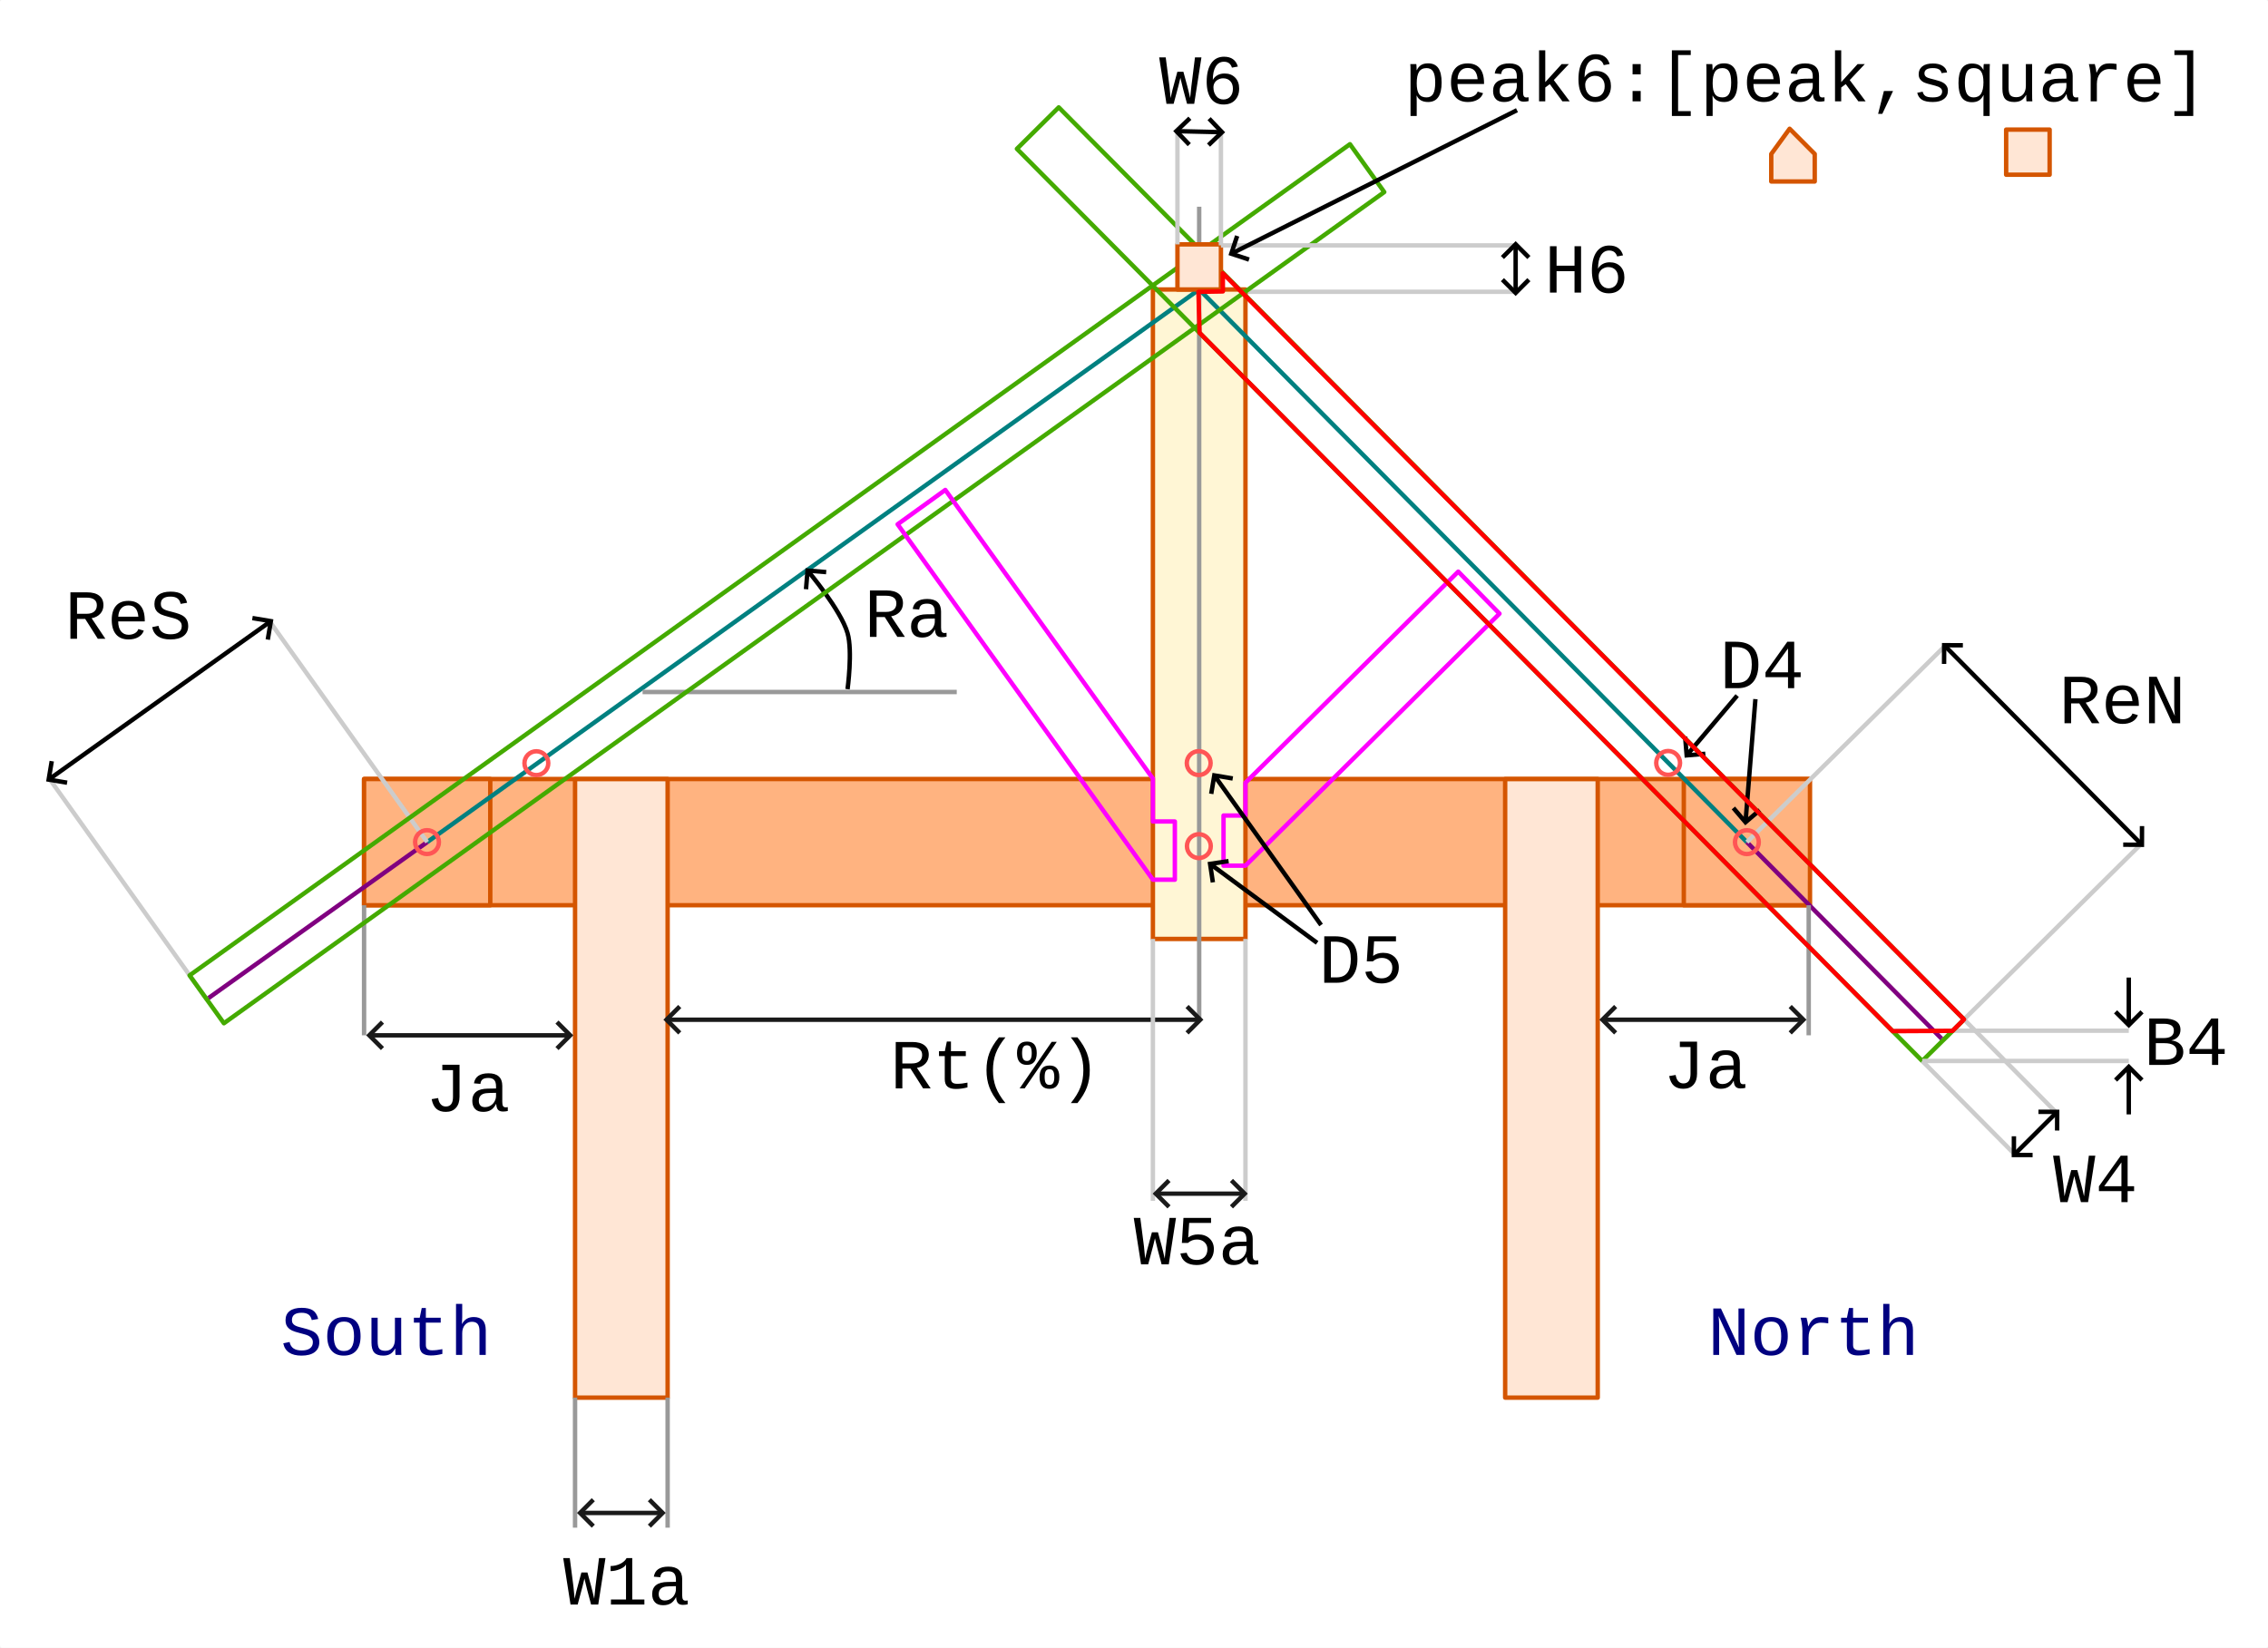
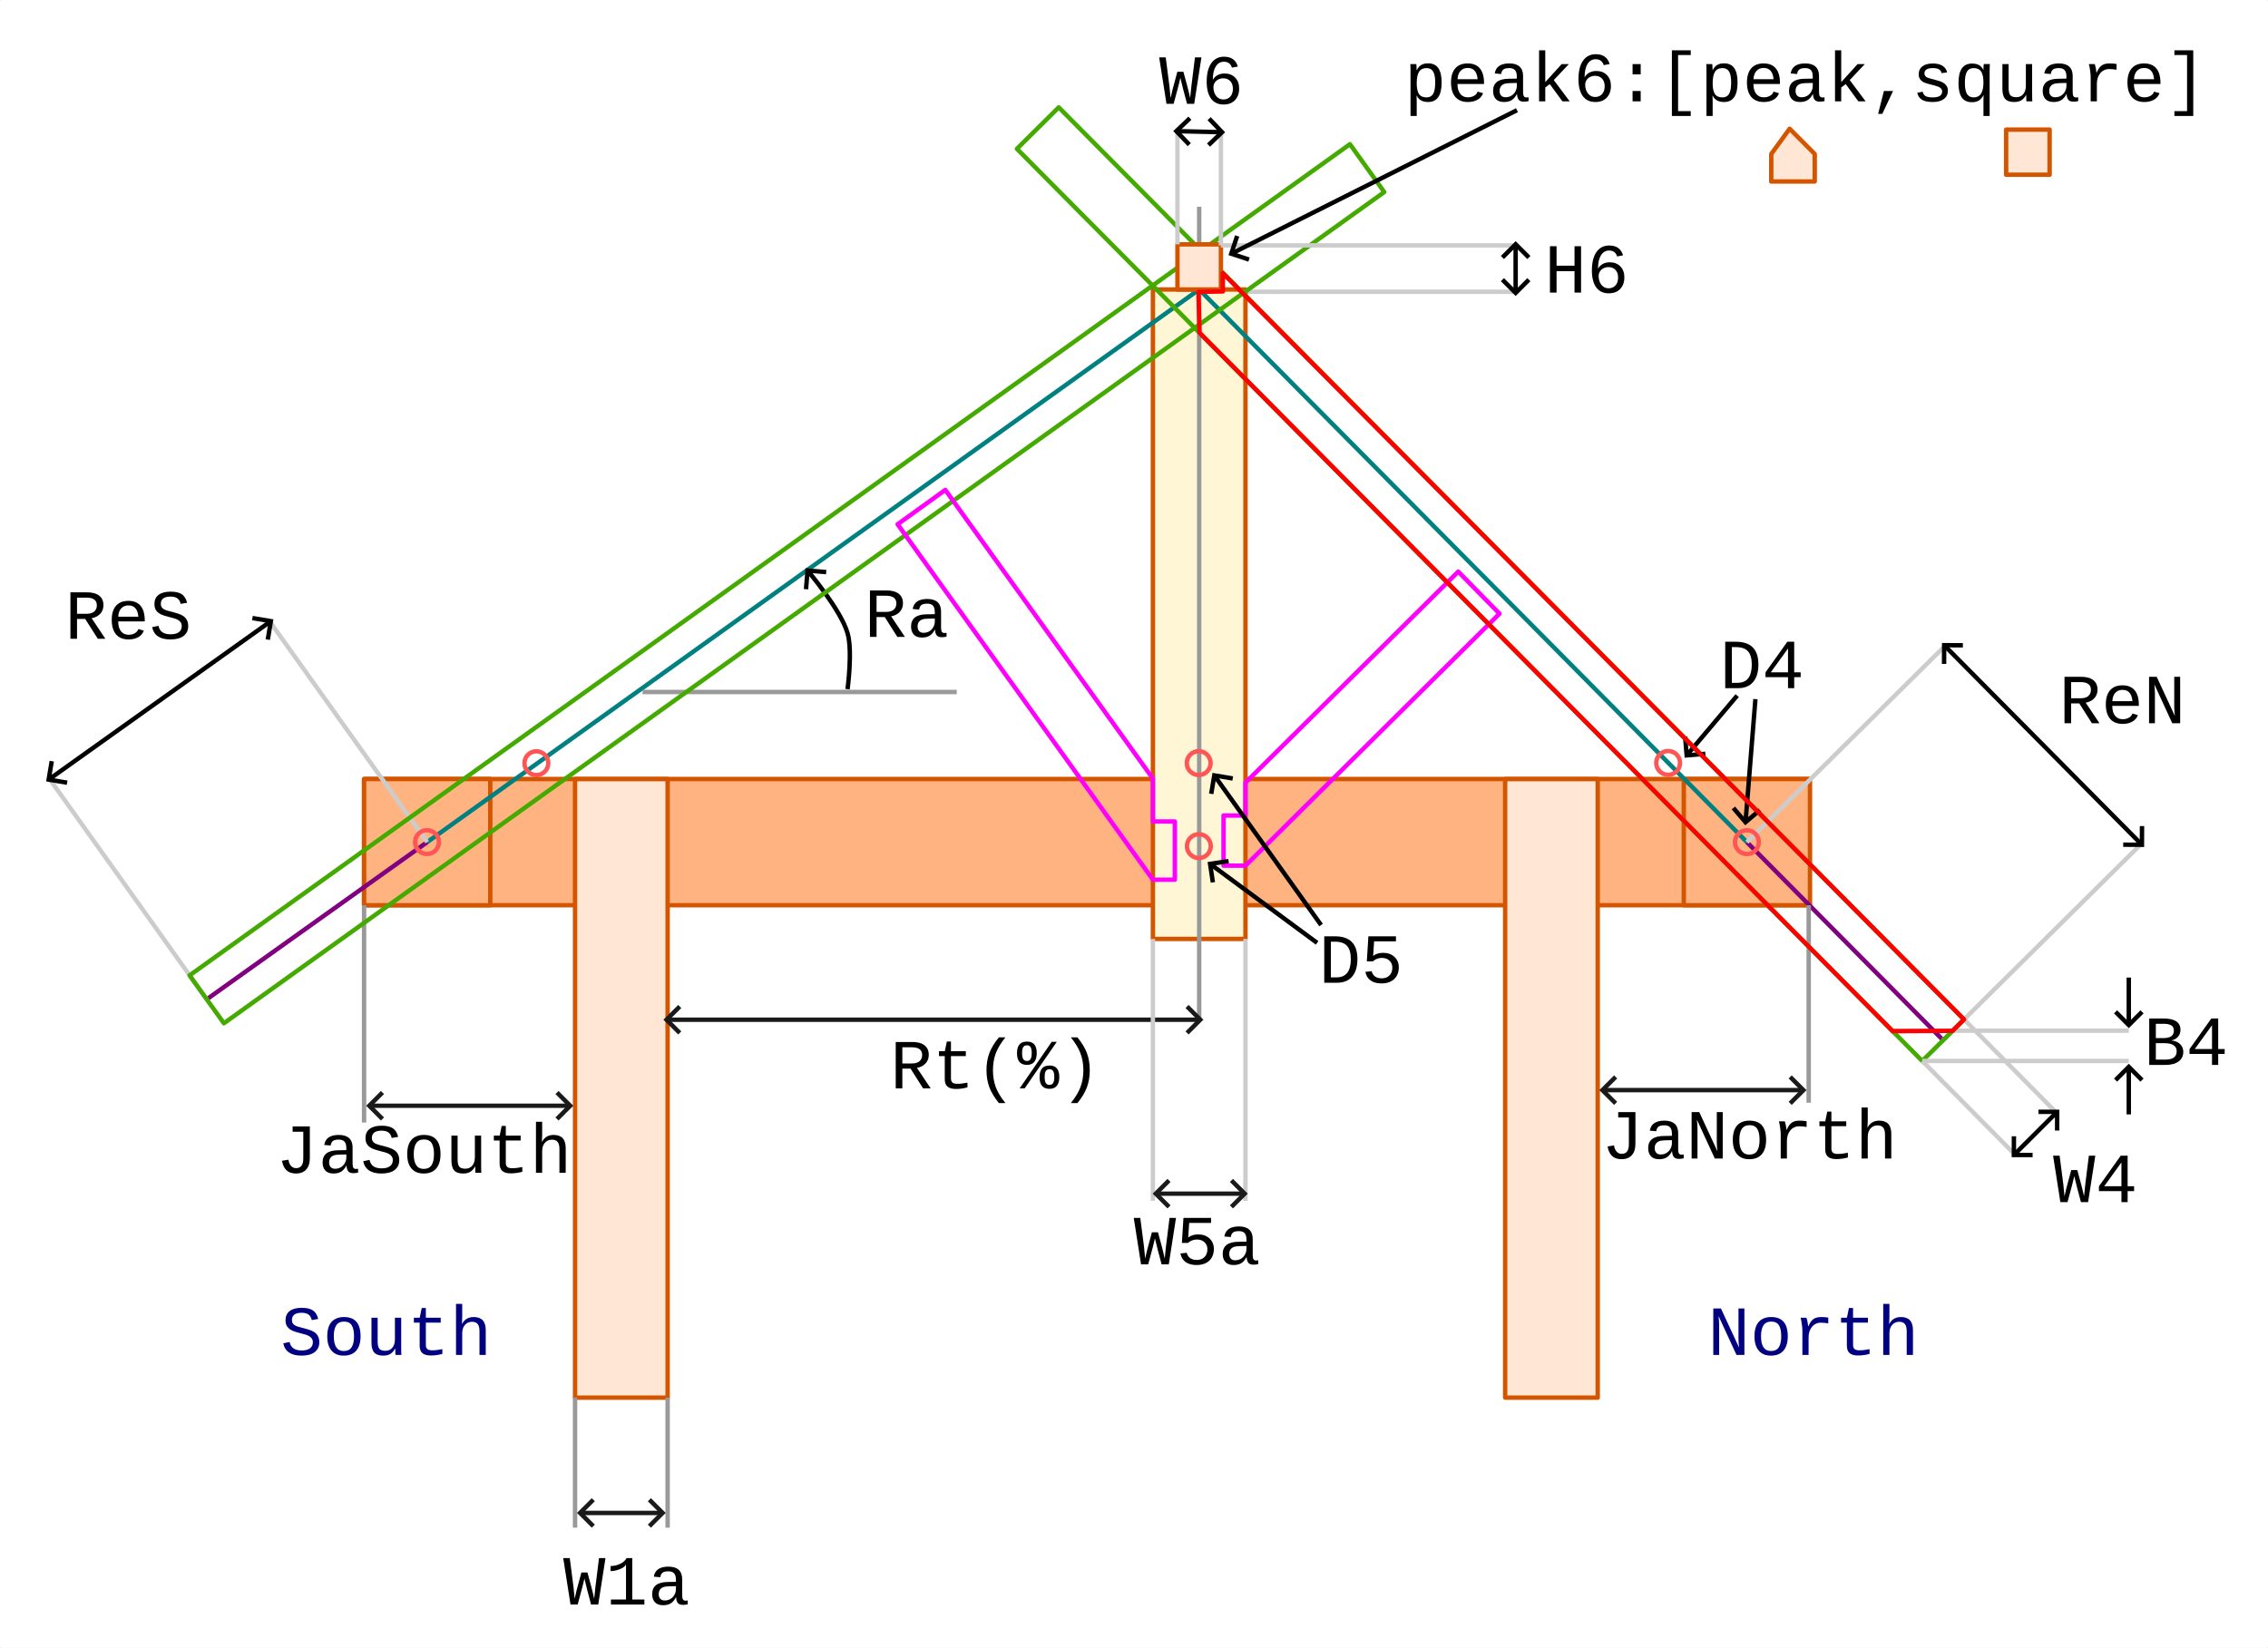
<svg xmlns="http://www.w3.org/2000/svg" width="515.082" height="374.324" viewBox="0 0 136.282 99.04" version="1.1" id="svg1">
  <defs id="defs1">
    <rect x="545.078" y="1354.144" width="49.553" height="40.145" id="rect64" />
    <rect x="368.227" y="1095.126" width="259.458" height="32.427" id="rect39" />
    <rect x="392.977" y="1188.134" width="27.544" height="21.848" id="rect48" />
    <rect x="271.413" y="1370.352" width="41.219" height="27.93" id="rect47" />
    <rect x="367.815" y="1103.895" width="38.082" height="23.2" id="rect46" />
    <rect x="380.694" y="1131.374" width="33.732" height="31.984" id="rect45" />
    <rect x="426.275" y="1131.12" width="48.965" height="28.987" id="rect41" />
    <rect x="407.885" y="1228.433" width="27.713" height="22.297" id="rect38" />
-     <rect x="264.066" y="1511.77" width="55.107" height="41.41" id="rect58" />
+     <rect x="264.066" y="1511.77" width="76.73" height="48.167" id="rect58" />
    <rect x="481.12" y="1482.465" width="63.576" height="48.417" id="rect57" />
    <rect x="53.619" y="1135.261" width="75.562" height="46.506" id="rect56" />
    <rect x="242.087" y="1401.557" width="54.788" height="36.95" id="rect55" />
    <rect x="141.43" y="1450.611" width="47.78" height="22.297" id="rect53" />
    <rect x="201.315" y="1505.4" width="72.626" height="33.128" id="rect37" />
    <rect x="424.927" y="1456.982" width="77.723" height="28.031" id="rect15" />
    <rect x="99.52" y="1514.956" width="122.818" height="47.143" id="rect14" />
    <marker style="overflow:visible" id="ArrowWide" refX="0" refY="0" orient="auto-start-reverse" markerWidth="1" markerHeight="1" viewBox="0 0 1 1" preserveAspectRatio="xMidYMid">
      <path style="fill:none;stroke:context-stroke;stroke-width:1;stroke-linecap:butt" d="M 3,-3 0,0 3,3" transform="rotate(180,0.125,0)" id="path1" />
    </marker>
    <marker style="overflow:visible" id="ArrowWide-6" refX="0" refY="0" orient="auto-start-reverse" markerWidth="1" markerHeight="1" viewBox="0 0 1 1" preserveAspectRatio="xMidYMid">
      <path style="fill:none;stroke:context-stroke;stroke-width:1;stroke-linecap:butt" d="M 3,-3 0,0 3,3" transform="rotate(180,0.125,0)" id="path1-12" />
    </marker>
    <marker style="overflow:visible" id="ArrowWide-66" refX="0" refY="0" orient="auto-start-reverse" markerWidth="1" markerHeight="1" viewBox="0 0 1 1" preserveAspectRatio="xMidYMid">
      <path style="fill:none;stroke:context-stroke;stroke-width:1;stroke-linecap:butt" d="M 3,-3 0,0 3,3" transform="rotate(180,0.125,0)" id="path1-49" />
    </marker>
    <marker style="overflow:visible" id="ArrowWide-66-7" refX="0" refY="0" orient="auto-start-reverse" markerWidth="1" markerHeight="1" viewBox="0 0 1 1" preserveAspectRatio="xMidYMid">
      <path style="fill:none;stroke:context-stroke;stroke-width:1;stroke-linecap:butt" d="M 3,-3 0,0 3,3" transform="rotate(180,0.125,0)" id="path1-49-2" />
    </marker>
-     <rect x="264.066" y="1511.77" width="55.107" height="41.41" id="rect58-1" />
+     <rect x="264.066" y="1511.77" width="80.784" height="43.212" id="rect58-1" />
    <marker style="overflow:visible" id="ArrowWide-66-7-2" refX="0" refY="0" orient="auto-start-reverse" markerWidth="1" markerHeight="1" viewBox="0 0 1 1" preserveAspectRatio="xMidYMid">
      <path style="fill:none;stroke:context-stroke;stroke-width:1;stroke-linecap:butt" d="M 3,-3 0,0 3,3" transform="rotate(180,0.125,0)" id="path1-49-2-7" />
    </marker>
    <marker style="overflow:visible" id="ArrowWide-79" refX="0" refY="0" orient="auto-start-reverse" markerWidth="1" markerHeight="1" viewBox="0 0 1 1" preserveAspectRatio="xMidYMid">
      <path style="fill:none;stroke:context-stroke;stroke-width:1;stroke-linecap:butt" d="M 3,-3 0,0 3,3" transform="rotate(180,0.125,0)" id="path1-20" />
    </marker>
    <marker style="overflow:visible" id="ArrowWide-79-2" refX="0" refY="0" orient="auto-start-reverse" markerWidth="1" markerHeight="1" viewBox="0 0 1 1" preserveAspectRatio="xMidYMid">
      <path style="fill:none;stroke:context-stroke;stroke-width:1;stroke-linecap:butt" d="M 3,-3 0,0 3,3" transform="rotate(180,0.125,0)" id="path1-20-8" />
    </marker>
  </defs>
  <g id="layer1" transform="translate(-4.587345,-287.4285)">
    <rect style="fill:#ffffff;fill-opacity:1;stroke:#ffffff;stroke-width:0.265;stroke-linejoin:round;stroke-dasharray:none" id="rect62" width="136.018" height="98.775" x="4.72" y="287.561" />
    <path style="fill:#ffe6d5;fill-opacity:0.3;stroke:#000000;stroke-width:0.265;stroke-linejoin:round;stroke-dasharray:none;marker-end:url(#ArrowWide-79)" d="m 132.504,346.181 v 2.79" id="path45-5" />
    <path style="fill:#fff6d5;stroke:#cccccc;stroke-width:0.265;stroke-linejoin:round" d="m 118.341,349.377 h 14.163" id="path54-0-6" />
    <path id="rect12-3-2-4-3-1" style="fill:#ffe6d5;stroke:#d45500;stroke-width:0.265;stroke-linejoin:round" d="m 111.02,298.336 v -1.652 l 1.104,-1.517 1.509,1.517 v 1.652 z" />
    <path style="fill:#fff6d5;stroke:#cccccc;stroke-width:0.265;stroke-linejoin:round" d="M 76.783,304.966 H 95.661" id="path54-0" />
    <rect style="fill:#ffb380;stroke:#d45500;stroke-width:0.265;stroke-linejoin:round" id="rect12" width="86.808" height="7.585" x="26.464" y="334.251" />
    <rect style="fill:#ffe6d5;stroke:#d45500;stroke-width:0.265;stroke-linejoin:round" id="rect12-3" width="37.178" height="5.562" x="-371.43" y="39.142" transform="rotate(-90)" />
    <rect style="fill:#ffe6d5;stroke:#d45500;stroke-width:0.265;stroke-linejoin:round" id="rect12-3-3" width="37.178" height="5.562" x="-371.43" y="95.031" transform="rotate(-90)" />
    <rect style="fill:#fff6d5;stroke:#d45500;stroke-width:0.265;stroke-linejoin:round" id="rect12-3-2" width="39.035" height="5.562" x="-343.862" y="73.864" transform="rotate(-90)" />
    <text xml:space="preserve" transform="matrix(0.2645833,0,0,0.2645833,-4.888195,-35.73439)" id="text13" style="font-size:16px;line-height:normal;font-family:'Liberation Mono';-inkscape-font-specification:'Liberation Mono';text-decoration-color:#000000;white-space:pre;shape-inside:url(#rect14);display:inline;fill:#000080;stroke-width:1;-inkscape-stroke:none;stop-color:#000000">
      <tspan x="99.52" y="1529.191" id="tspan1">South</tspan>
    </text>
    <text xml:space="preserve" transform="matrix(0.2645833,0,0,0.2645833,-5.225312,-20.3958)" id="text14" style="font-size:16px;line-height:normal;font-family:'Liberation Mono';-inkscape-font-specification:'Liberation Mono';text-decoration-color:#000000;white-space:pre;shape-inside:url(#rect15);display:inline;fill:#000080;stroke-width:1;-inkscape-stroke:none;stop-color:#000000">
      <tspan x="424.926" y="1471.219" id="tspan2">North</tspan>
    </text>
    <path style="fill:none;stroke:#999999;stroke-width:0.265;stroke-linejoin:round" d="m 76.645,299.854 v 48.861" id="path18" />
    <path style="fill:none;stroke:#1a1a1a;stroke-width:0.265;stroke-linejoin:round;marker-start:url(#ArrowWide);marker-end:url(#ArrowWide)" d="M 44.704,348.716 H 76.645" id="path21" />
    <text xml:space="preserve" transform="matrix(0.2645833,0,0,0.2645833,4.813029,-49.22482)" id="text23" style="font-size:16px;line-height:normal;font-family:'Liberation Mono';-inkscape-font-specification:'Liberation Mono';text-decoration-color:#000000;white-space:pre;shape-inside:url(#rect37);display:inline;fill:#000000;stroke-width:1;-inkscape-stroke:none;stop-color:#000000">
      <tspan x="201.314" y="1519.637" id="tspan3">Rt(%)</tspan>
    </text>
    <path style="fill:none;stroke:#999999;stroke-width:0.265;stroke-linejoin:round" d="m 39.142,371.43 v 7.817" id="path18-5" />
    <path style="fill:none;stroke:#999999;stroke-width:0.265;stroke-linejoin:round" d="m 44.704,371.43 v 7.817" id="path18-5-9" />
    <path style="fill:none;stroke:#1a1a1a;stroke-width:0.265;stroke-linejoin:round;marker-start:url(#ArrowWide-6);marker-end:url(#ArrowWide-6)" d="M 39.51,378.36 H 44.336" id="path21-9" />
    <text xml:space="preserve" transform="matrix(0.2645833,0,0,0.2645833,1.011351,-3.708286)" id="text53" style="font-size:16px;line-height:normal;font-family:'Liberation Mono';-inkscape-font-specification:'Liberation Mono';text-decoration-color:#000000;white-space:pre;shape-inside:url(#rect53);display:inline;fill:#000000;stroke-width:1;-inkscape-stroke:none;stop-color:#000000">
      <tspan x="141.43" y="1464.848" id="tspan4">W1a</tspan>
    </text>
    <rect style="fill:#ffb380;stroke:#d45500;stroke-width:0.265;stroke-linejoin:round" id="rect12-5" width="7.583" height="7.585" x="26.464" y="334.251" />
    <rect style="fill:#ffb380;stroke:#d45500;stroke-width:0.265;stroke-linejoin:round" id="rect12-5-0" width="7.583" height="7.585" x="105.765" y="334.251" />
    <path style="fill:none;stroke:#008080;stroke-width:0.265;stroke-linejoin:round" d="m 30.255,338.044 46.39,-33.217 32.911,33.217" id="path17" />
    <path style="fill:#fff6d5;stroke:#999999;stroke-width:0.265;stroke-linejoin:round" d="M 43.199,329.019 H 62.078" id="path54" />
    <path style="fill:none;stroke:#000000;stroke-width:0.265;stroke-linejoin:round;marker-end:url(#ArrowWide)" d="m 55.515,328.851 c 0,0 0.314,-2.292 0,-3.371 -0.41,-1.407 -2.36,-3.708 -2.36,-3.708" id="path55" />
    <text xml:space="preserve" transform="matrix(0.2645833,0,0,0.2645833,-7.525837,-48.88894)" id="text55" style="font-size:16px;line-height:normal;font-family:'Liberation Mono';-inkscape-font-specification:'Liberation Mono';text-decoration-color:#000000;white-space:pre;shape-inside:url(#rect55);display:inline;fill:#000000;stroke-width:1;-inkscape-stroke:none;stop-color:#000000">
      <tspan x="242.088" y="1415.793" id="tspan5">Ra</tspan>
    </text>
    <path style="fill:none;stroke:#800080;stroke-width:0.265;stroke-linejoin:round" d="M 17.011,347.491 30.255,338.044" id="path56" />
    <path style="fill:none;stroke:#cccccc;stroke-width:0.265;stroke-linejoin:round" d="m 20.809,324.8 9.447,13.244" id="path56-6" />
    <path style="fill:none;stroke:#cccccc;stroke-width:0.265;stroke-linejoin:round" d="m 7.565,334.247 9.447,13.244" id="path56-6-7" />
    <path style="fill:none;stroke:#000000;stroke-width:0.265;stroke-linejoin:round;marker-start:url(#ArrowWide);marker-end:url(#ArrowWide)" d="m 7.565,334.247 13.244,-9.447" id="path56-3" />
    <text xml:space="preserve" transform="matrix(0.2645833,0,0,0.2645833,-5.702188,21.6814)" id="text56" style="font-size:16px;line-height:normal;font-family:'Liberation Mono';-inkscape-font-specification:'Liberation Mono';text-decoration-color:#000000;white-space:pre;shape-inside:url(#rect56);display:inline;fill:#000000;stroke-width:1;-inkscape-stroke:none;stop-color:#000000">
      <tspan x="53.619" y="1149.498" id="tspan6">ReS</tspan>
    </text>
    <path style="fill:none;stroke:#800080;stroke-width:0.265;stroke-linejoin:round" d="m 109.556,338.044 11.79,11.901" id="path57" />
    <path style="fill:none;stroke:#cccccc;stroke-width:0.265;stroke-linejoin:round" d="m 109.556,338.044 11.901,-11.79" id="path57-5" />
    <path style="fill:none;stroke:#cccccc;stroke-width:0.265;stroke-linejoin:round" d="m 121.346,349.945 11.901,-11.79" id="path57-5-3" />
    <path style="fill:none;stroke:#000000;stroke-width:0.265;stroke-linejoin:round;marker-start:url(#ArrowWide);marker-end:url(#ArrowWide)" d="m 121.457,326.254 11.79,11.901" id="path57-8" />
    <text xml:space="preserve" transform="matrix(0.2645833,0,0,0.2645833,1.011351,-65.1053)" id="text57" style="font-size:16px;line-height:normal;font-family:'Liberation Mono';-inkscape-font-specification:'Liberation Mono';text-decoration-color:#000000;white-space:pre;shape-inside:url(#rect57);display:inline;fill:#000000;stroke-width:1;-inkscape-stroke:none;stop-color:#000000">
      <tspan x="481.119" y="1496.701" id="tspan7">ReN</tspan>
    </text>
-     <path style="fill:none;stroke:#999999;stroke-width:0.265;stroke-linejoin:round" d="m 26.464,341.837 v 7.817" id="path18-5-9-4" />
-     <path style="fill:none;stroke:#999999;stroke-width:0.265;stroke-linejoin:round" d="m 113.271,341.837 v 7.817" id="path18-5-9-4-8" />
-     <path style="fill:none;stroke:#1a1a1a;stroke-width:0.265;stroke-linejoin:round;marker-start:url(#ArrowWide-66);marker-end:url(#ArrowWide-66)" d="M 26.841,349.654 H 38.785" id="path21-8" />
-     <path style="fill:none;stroke:#1a1a1a;stroke-width:0.265;stroke-linejoin:round;marker-start:url(#ArrowWide-66-7);marker-end:url(#ArrowWide-66-7)" d="m 100.941,348.716 h 11.945" id="path21-8-1" />
-     <text xml:space="preserve" transform="matrix(0.2645833,0,0,0.2645833,-39.70546,-49.54164)" id="text58" style="font-size:16px;line-height:normal;font-family:'Liberation Mono';-inkscape-font-specification:'Liberation Mono';text-decoration-color:#000000;white-space:pre;shape-inside:url(#rect58);display:inline;fill:#000000;stroke-width:1;-inkscape-stroke:none;stop-color:#000000">
-       <tspan x="264.066" y="1526.006" id="tspan8">Ja</tspan>
+     <path style="fill:none;stroke:#999999;stroke-width:0.265;stroke-linejoin:round" d="m 26.464,341.837 v 13.062" id="path18-5-9-4" />
+     <path style="fill:none;stroke:#999999;stroke-width:0.265;stroke-linejoin:round" d="m 113.271,341.837 v 11.87" id="path18-5-9-4-8" />
+     <path style="fill:none;stroke:#1a1a1a;stroke-width:0.265;stroke-linejoin:round;marker-start:url(#ArrowWide-66);marker-end:url(#ArrowWide-66)" d="M 26.841,353.887 H 38.785" id="path21-8" />
+     <path style="fill:none;stroke:#1a1a1a;stroke-width:0.265;stroke-linejoin:round;marker-start:url(#ArrowWide-66-7);marker-end:url(#ArrowWide-66-7)" d="m 100.941,352.949 h 11.945" id="path21-8-1" />
+     <text xml:space="preserve" transform="matrix(0.2645833,0,0,0.2645833,-48.7013,-45.83747)" id="text58" style="font-size:16px;line-height:normal;font-family:'Liberation Mono';-inkscape-font-specification:'Liberation Mono';text-decoration-color:#000000;white-space:pre;shape-inside:url(#rect58);display:inline;fill:#000000;stroke-width:1;-inkscape-stroke:none;stop-color:#000000">
+       <tspan x="264.066" y="1526.006" id="tspan8">JaSouth</tspan>
    </text>
-     <text xml:space="preserve" transform="matrix(0.2645833,0,0,0.2645833,34.65649,-50.92963)" id="text58-4" style="font-size:16px;line-height:normal;font-family:'Liberation Mono';-inkscape-font-specification:'Liberation Mono';text-decoration-color:#000000;white-space:pre;shape-inside:url(#rect58-1);display:inline;fill:#000000;stroke-width:1;-inkscape-stroke:none;stop-color:#000000">
-       <tspan x="264.066" y="1526.006" id="tspan9">Ja</tspan>
+     <text xml:space="preserve" transform="matrix(0.2645833,0,0,0.2645833,30.95232,-46.69629)" id="text58-4" style="font-size:16px;line-height:normal;font-family:'Liberation Mono';-inkscape-font-specification:'Liberation Mono';text-decoration-color:#000000;white-space:pre;shape-inside:url(#rect58-1);display:inline;fill:#000000;stroke-width:1;-inkscape-stroke:none;stop-color:#000000">
+       <tspan x="264.066" y="1526.006" id="tspan9">JaNorth</tspan>
    </text>
    <rect style="fill:none;stroke:#44aa00;stroke-width:0.265;stroke-linejoin:round" id="rect13-6-3" width="85.775" height="3.54" x="-188.592" y="290.607" transform="matrix(0.812882,-0.5824284,0.5825131,0.8128213,0,0)" />
    <rect style="fill:none;stroke:#44aa00;stroke-width:0.265;stroke-linejoin:round" id="rect13-6-1" width="77.232" height="3.54" x="256.695" y="158.589" transform="matrix(0.7043776,0.7098255,-0.7100391,0.7041623,0,0)" />
    <circle style="fill:none;stroke:#ff5555;stroke-width:0.265;stroke-linejoin:round" id="path22" cx="109.556" cy="338.044" r="0.716" />
    <circle style="fill:none;stroke:#ff5555;stroke-width:0.265;stroke-linejoin:round" id="path22-3" cx="104.824" cy="333.282" r="0.716" />
    <text xml:space="preserve" transform="scale(0.2645833)" id="text24" style="font-size:16px;line-height:normal;font-family:'Liberation Mono';-inkscape-font-specification:'Liberation Mono';text-decoration-color:#000000;white-space:pre;shape-inside:url(#rect38);display:inline;fill:#000000;stroke-width:1;-inkscape-stroke:none;stop-color:#000000">
      <tspan x="407.885" y="1242.67" id="tspan10">D4</tspan>
    </text>
    <path style="fill:none;stroke:#cccccc;stroke-width:0.265;stroke-linejoin:round" d="m 120.093,351.195 5.554,5.607" id="path57-8-2" />
    <path style="fill:none;stroke:#cccccc;stroke-width:0.265;stroke-linejoin:round" d="m 122.599,348.694 5.554,5.607" id="path57-8-2-5" />
    <path style="fill:none;stroke:#000000;stroke-width:0.265;stroke-linejoin:round;stroke-dasharray:none;marker-start:url(#ArrowWide);marker-end:url(#ArrowWide)" d="m 125.647,356.801 2.506,-2.5" id="path41" />
    <text xml:space="preserve" transform="matrix(0.2645833,0,0,0.2645833,15.17026,56.63564)" id="text41" style="font-size:16px;line-height:normal;font-family:'Liberation Mono';-inkscape-font-specification:'Liberation Mono';text-decoration-color:#000000;white-space:pre;shape-inside:url(#rect41);display:inline;fill:#000000;stroke-width:1;-inkscape-stroke:none;stop-color:#000000">
      <tspan x="426.275" y="1145.358" id="tspan11">W4</tspan>
    </text>
    <circle style="fill:none;stroke:#ff5555;stroke-width:0.265;stroke-linejoin:round" id="path22-9" cx="30.246" cy="338.041" r="0.716" />
    <circle style="fill:none;stroke:#ff5555;stroke-width:0.265;stroke-linejoin:round" id="path22-9-2" cx="36.817" cy="333.298" r="0.716" />
    <path style="fill:none;fill-opacity:0.3;stroke:#ff00ff;stroke-width:0.265;stroke-linejoin:round;stroke-dasharray:none" d="m 79.426,334.471 v 1.973 h -1.318 v 3.014 h 1.318 l 15.265,-15.147 -2.48,-2.526 z" id="path43" />
    <path style="fill:none;fill-opacity:0.3;stroke:#ff00ff;stroke-width:0.265;stroke-linejoin:round;stroke-dasharray:none" d="m 73.864,340.301 h 1.318 v -3.499 h -1.318 v -2.578 L 61.39,316.875 58.525,318.94 Z" id="path44" />
    <circle style="fill:none;stroke:#ff5555;stroke-width:0.265;stroke-linejoin:round" id="path22-3-6" cx="76.626" cy="338.284" r="0.716" />
    <circle style="fill:none;stroke:#ff5555;stroke-width:0.265;stroke-linejoin:round" id="path22-3-6-7" cx="76.616" cy="333.293" r="0.716" />
    <rect style="fill:#ffe6d5;stroke:#d45500;stroke-width:0.265;stroke-linejoin:round" id="rect12-3-2-4" width="2.711" height="2.613" x="-304.827" y="75.339" transform="rotate(-90)" />
    <path style="fill:none;stroke:#000000;stroke-width:0.265;stroke-linejoin:round;stroke-dasharray:none;marker-start:url(#ArrowWide)" d="m 105.981,332.777 2.992,-3.54" id="path39" />
    <path style="fill:none;stroke:#000000;stroke-width:0.265;stroke-linejoin:round;stroke-dasharray:none;marker-start:url(#ArrowWide)" d="m 109.479,336.78 0.59,-7.332" id="path40" />
    <path style="fill:#fff6d5;stroke:#cccccc;stroke-width:0.265;stroke-linejoin:round" d="M 77.952,302.176 H 95.661" id="path54-0-8" />
    <path style="fill:#ffe6d5;fill-opacity:0.3;stroke:#000000;stroke-width:0.265;stroke-linejoin:round;stroke-dasharray:none;marker-start:url(#ArrowWide);marker-end:url(#ArrowWide)" d="m 95.661,302.176 v 2.79" id="path45" />
    <text xml:space="preserve" transform="matrix(0.2645833,0,0,0.2645833,-3.337287,1.907021)" id="text45" style="font-size:16px;line-height:normal;font-family:'Liberation Mono';-inkscape-font-specification:'Liberation Mono';text-decoration-color:#000000;white-space:pre;shape-inside:url(#rect45);display:inline;fill:#000000;stroke-width:1;-inkscape-stroke:none;stop-color:#000000">
      <tspan x="380.695" y="1145.611" id="tspan12">H6</tspan>
    </text>
    <path style="fill:#fff6d5;stroke:#cccccc;stroke-width:0.265;stroke-linejoin:round" d="m 75.339,302.116 v -6.804" id="path54-0-8-9" />
    <path style="fill:#fff6d5;stroke:#cccccc;stroke-width:0.265;stroke-linejoin:round" d="m 77.952,302.176 v -6.804" id="path54-0-8-9-9" />
    <path style="fill:#ffe6d5;fill-opacity:0.3;stroke:#000000;stroke-width:0.265;stroke-linejoin:round;stroke-dasharray:none;marker-start:url(#ArrowWide);marker-end:url(#ArrowWide)" d="m 75.339,295.312 2.613,0.06" id="path46" />
    <text xml:space="preserve" transform="matrix(0.2645833,0,0,0.2645833,-23.07528,-2.170705)" id="text46" style="font-size:16px;line-height:normal;font-family:'Liberation Mono';-inkscape-font-specification:'Liberation Mono';text-decoration-color:#000000;white-space:pre;shape-inside:url(#rect46);display:inline;fill:#000000;stroke-width:1;-inkscape-stroke:none;stop-color:#000000">
      <tspan x="367.814" y="1118.131" id="tspan13">W6</tspan>
    </text>
    <path style="fill:#fff6d5;stroke:#cccccc;stroke-width:0.265;stroke-linejoin:round" d="M 73.864,359.605 V 343.862" id="path54-0-8-9-9-9" />
    <path style="fill:#fff6d5;stroke:#cccccc;stroke-width:0.265;stroke-linejoin:round" d="M 79.426,359.605 V 343.862" id="path54-0-8-9-9-9-7" />
    <path style="fill:none;stroke:#1a1a1a;stroke-width:0.265;stroke-linejoin:round;marker-start:url(#ArrowWide-66-7-2);marker-end:url(#ArrowWide-66-7-2)" d="M 74.103,359.171 H 79.312" id="path21-8-1-1" />
    <text xml:space="preserve" transform="matrix(0.2645833,0,0,0.2645833,0.902779,-2.920126)" id="text47" style="font-size:16px;line-height:normal;font-family:'Liberation Mono';-inkscape-font-specification:'Liberation Mono';text-decoration-color:#000000;white-space:pre;shape-inside:url(#rect47);display:inline;fill:#000000;stroke-width:1;-inkscape-stroke:none;stop-color:#000000">
      <tspan x="271.412" y="1384.588" id="tspan14">W5a</tspan>
    </text>
    <text xml:space="preserve" transform="matrix(0.2645833,0,0,0.2645833,-20.14899,28.36694)" id="text48" style="font-size:16px;line-height:normal;font-family:'Liberation Mono';-inkscape-font-specification:'Liberation Mono';text-decoration-color:#000000;white-space:pre;shape-inside:url(#rect48);display:inline;fill:#000000;stroke-width:1;-inkscape-stroke:none;stop-color:#000000">
      <tspan x="392.977" y="1202.371" id="tspan15">D5</tspan>
    </text>
    <path style="fill:#ffe6d5;fill-opacity:0.3;stroke:#000000;stroke-width:0.265;stroke-linejoin:round;stroke-dasharray:none;marker-start:url(#ArrowWide)" d="m 77.592,334.086 6.377,8.939" id="path48" />
    <path style="fill:#ffe6d5;fill-opacity:0.3;stroke:#000000;stroke-width:0.265;stroke-linejoin:round;stroke-dasharray:none;marker-start:url(#ArrowWide)" d="m 77.354,339.39 6.377,4.708" id="path49" />
    <text xml:space="preserve" transform="matrix(0.2645833,0,0,0.2645833,-8.466667,0)" id="text4" style="font-size:16px;line-height:normal;font-family:'Liberation Mono';-inkscape-font-specification:'Liberation Mono';text-decoration-color:#000000;white-space:pre;shape-inside:url(#rect39);display:inline;fill:#000000;stroke-width:1;-inkscape-stroke:none;stop-color:#000000">
      <tspan x="368.227" y="1109.361" id="tspan16">peak6:[peak,square]</tspan>
    </text>
    <rect style="fill:#ffe6d5;stroke:#d45500;stroke-width:0.265;stroke-linejoin:round" id="rect12-3-2-4-3" width="2.711" height="2.613" x="-297.93" y="125.135" transform="rotate(-90)" />
    <path style="fill:#ffffff;stroke:#000000;stroke-width:0.265;stroke-linejoin:round;marker-start:url(#ArrowWide)" d="m 78.633,302.647 17.109,-8.596" id="path60" />
    <path style="fill:#fff6d5;stroke:#cccccc;stroke-width:0.265;stroke-linejoin:round" d="m 120.093,351.195 h 12.411" id="path54-0-3" />
    <path style="fill:none;fill-opacity:0.3;stroke:#ff0000;stroke-width:0.265;stroke-linejoin:round;stroke-dasharray:none" d="m 78.067,303.851 0.002,1.093 -1.467,0.025 0.065,2.462 41.648,41.972 3.598,-0.018 0.69,-0.686 z" id="path42" />
    <path style="fill:#ffe6d5;fill-opacity:0.3;stroke:#000000;stroke-width:0.265;stroke-linejoin:round;stroke-dasharray:none;marker-end:url(#ArrowWide-79-2)" d="m 132.504,354.407 v -2.79" id="path45-5-3" />
    <text xml:space="preserve" transform="matrix(0.2645833,0,0,0.2645833,-10.82038,-10.61803)" id="text63" style="font-size:16px;line-height:normal;font-family:'Liberation Mono';-inkscape-font-specification:'Liberation Mono';text-decoration-color:#000000;white-space:pre;shape-inside:url(#rect64);display:inline;fill:#000000;stroke-width:1;-inkscape-stroke:none;stop-color:#000000">
      <tspan x="545.078" y="1368.381" id="tspan17">B4</tspan>
    </text>
  </g>
</svg>
